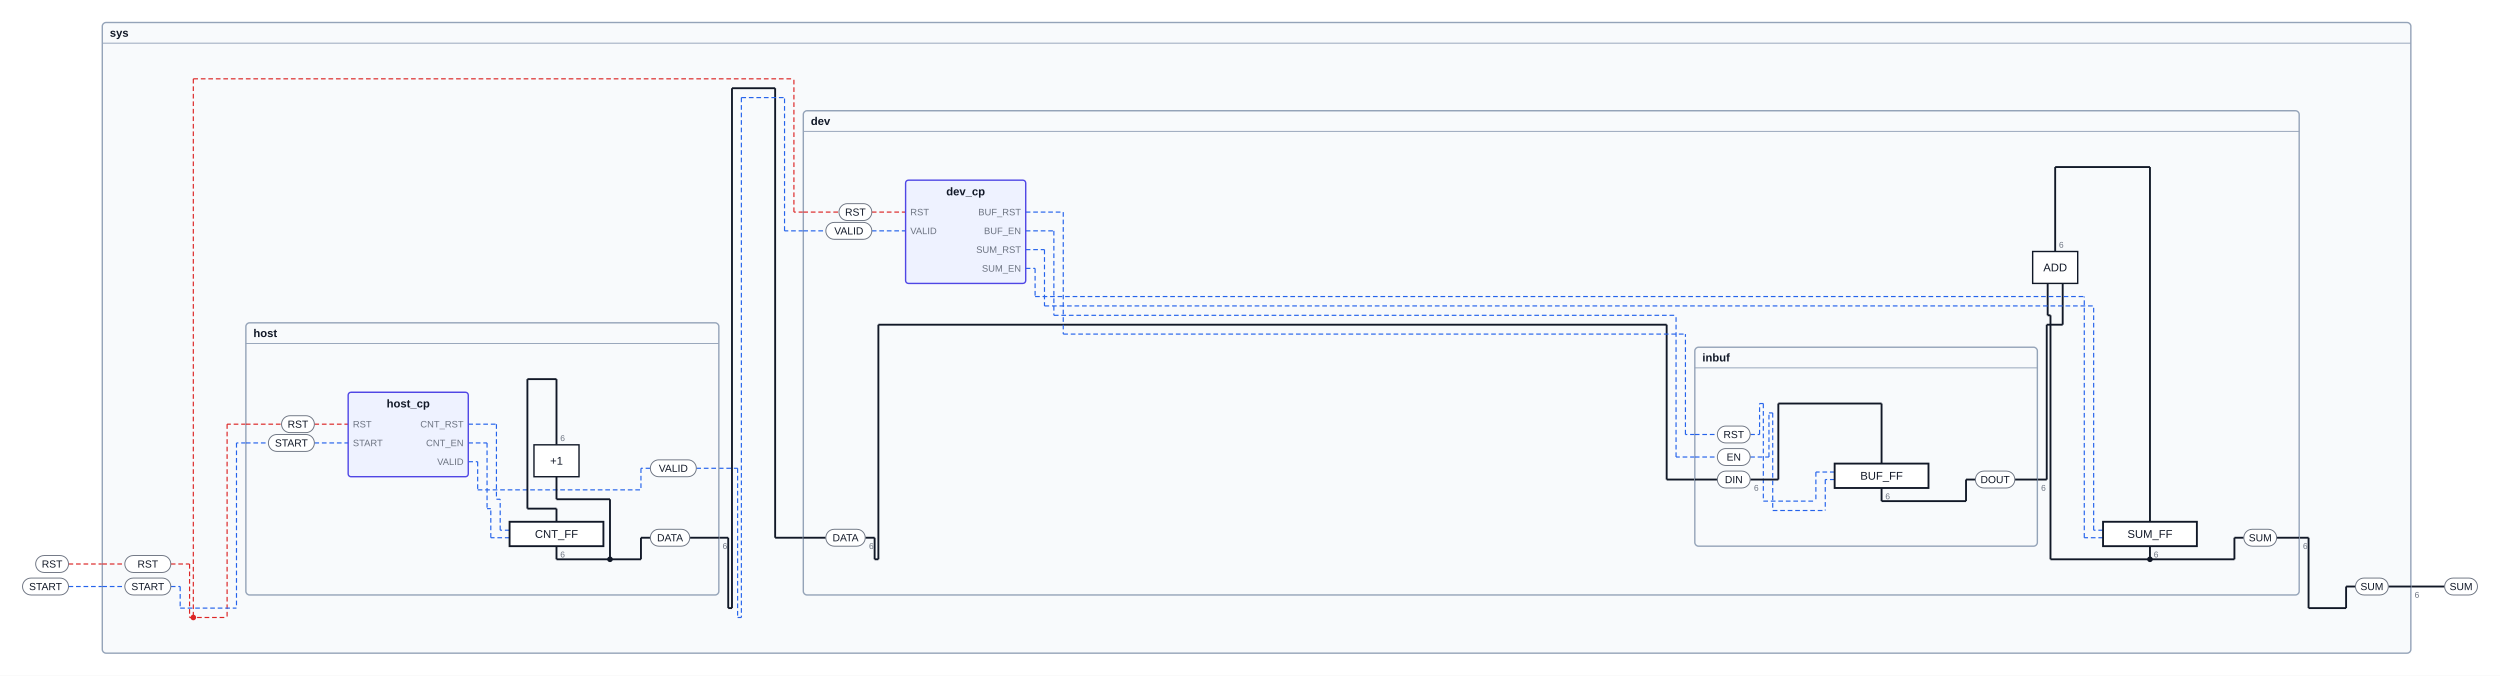
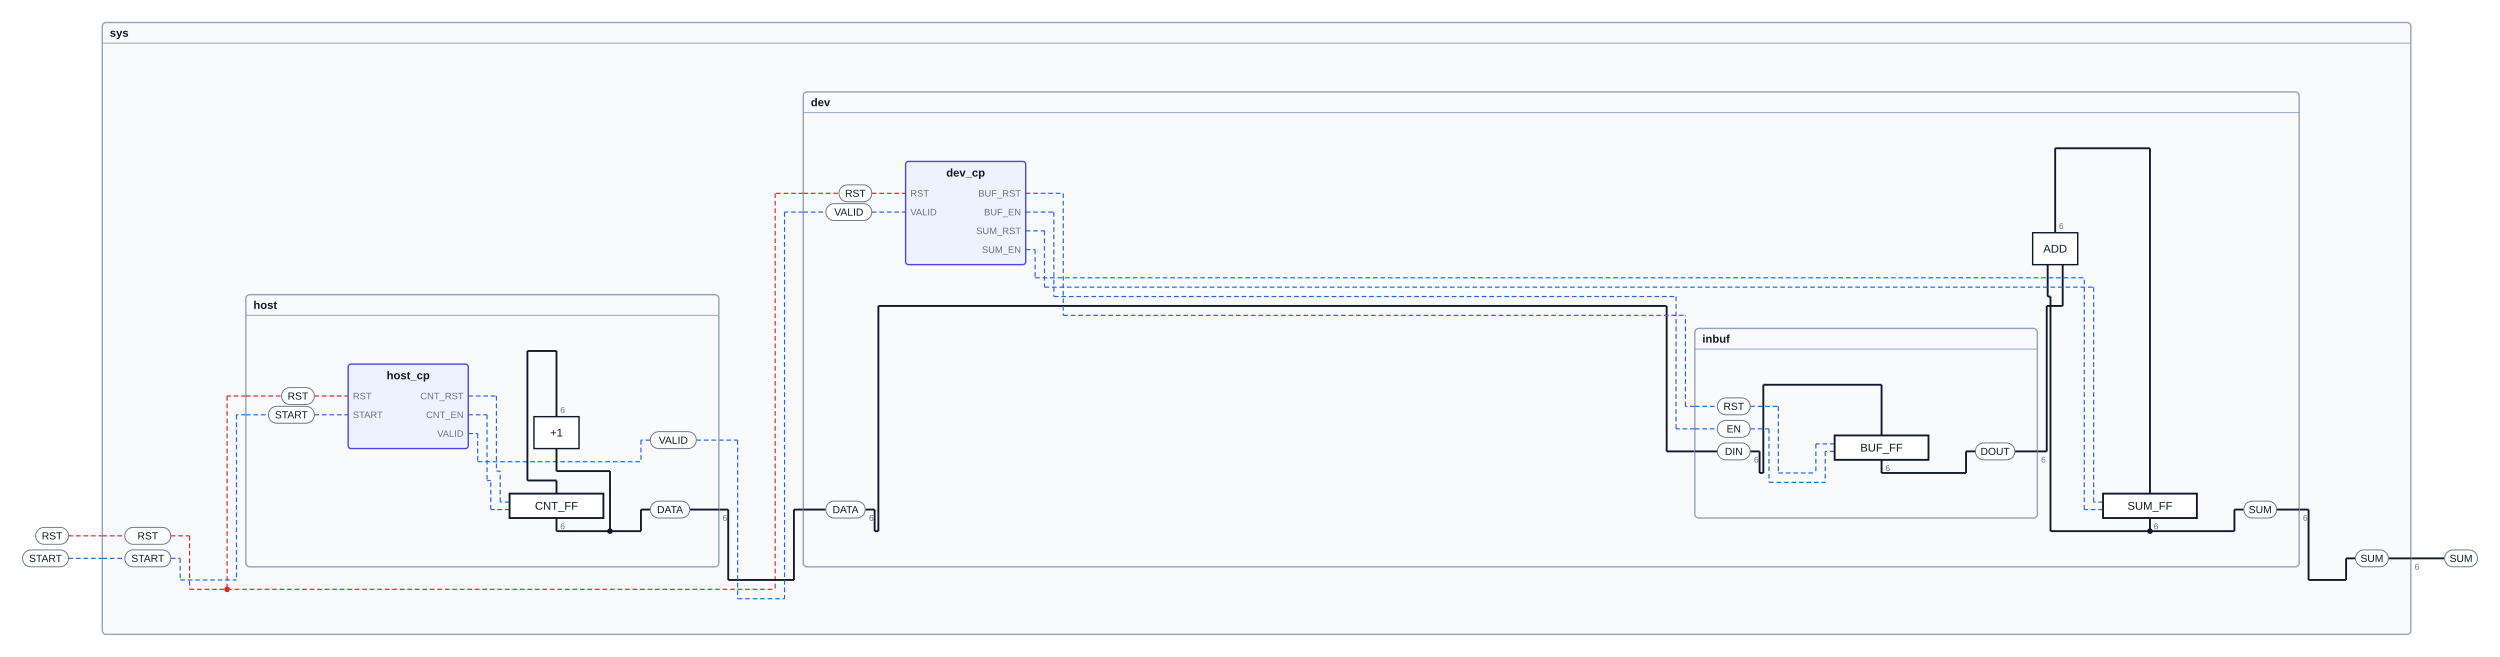
- <svg xmlns="http://www.w3.org/2000/svg" viewBox="0 28 2664 720" width="2664" height="720" font-family="Arial, Helvetica, sans-serif" font-size="12">
-   <rect x="0" y="28" width="2664" height="720" fill="#ffffff" />
+ <svg xmlns="http://www.w3.org/2000/svg" viewBox="0 28 2664 700" width="2664" height="700" font-family="Arial, Helvetica, sans-serif" font-size="12">
+   <rect x="0" y="28" width="2664" height="700" fill="#ffffff" />
  <g class="wire reset" data-signal="RST">
-     <path d="M73 629L109 629" fill="none" stroke="#dc2626" stroke-width="1.25" stroke-dasharray="5 3" />
+     <path d="M73 599L109 599" fill="none" stroke="#dc2626" stroke-width="1.25" stroke-dasharray="5 3" />
  </g>
  <g class="wire control" data-signal="START">
-     <path d="M73 653L109 653" fill="none" stroke="#2563eb" stroke-width="1.25" stroke-dasharray="5 3" />
+     <path d="M73 623L109 623" fill="none" stroke="#2563eb" stroke-width="1.25" stroke-dasharray="5 3" />
  </g>
  <g class="wire data" data-signal="SUM">
-     <path d="M2569 653L2605 653" fill="none" stroke="#111827" stroke-width="2" />
-     <text x="2573" y="665" font-size="9" fill="#6b7280">6</text>
+     <path d="M2569 623L2605 623" fill="none" stroke="#111827" stroke-width="2" />
+     <text x="2573" y="635" font-size="9" fill="#6b7280">6</text>
  </g>
  <g class="node component unfolded" data-node-id="sys">
-     <rect x="109" y="52" width="2460" height="672" rx="4" fill="#f8fafc" stroke="#94a3b8" stroke-width="1.5" />
+     <rect x="109" y="52" width="2460" height="652" rx="4" fill="#f8fafc" stroke="#94a3b8" stroke-width="1.5" />
    <path d="M109 74L2569 74" fill="none" stroke="#94a3b8" />
    <text x="117" y="63" text-anchor="start" dominant-baseline="central" font-weight="600" fill="#111827">sys</text>
  </g>
  <g class="node port" data-node-id="@RST">
-     <rect x="38" y="620" width="35" height="18" rx="9" fill="#ffffff" stroke="#6b7280" />
-     <text x="55.5" y="629" text-anchor="middle" dominant-baseline="central" font-size="11" fill="#111827">RST</text>
+     <rect x="38" y="590" width="35" height="18" rx="9" fill="#ffffff" stroke="#6b7280" />
+     <text x="55.5" y="599" text-anchor="middle" dominant-baseline="central" font-size="11" fill="#111827">RST</text>
  </g>
  <g class="node port" data-node-id="@START">
-     <rect x="24" y="644" width="49" height="18" rx="9" fill="#ffffff" stroke="#6b7280" />
-     <text x="48.5" y="653" text-anchor="middle" dominant-baseline="central" font-size="11" fill="#111827">START</text>
+     <rect x="24" y="614" width="49" height="18" rx="9" fill="#ffffff" stroke="#6b7280" />
+     <text x="48.5" y="623" text-anchor="middle" dominant-baseline="central" font-size="11" fill="#111827">START</text>
  </g>
  <g class="node port" data-node-id="@SUM">
-     <rect x="2605" y="644" width="35" height="18" rx="9" fill="#ffffff" stroke="#6b7280" />
-     <text x="2622.5" y="653" text-anchor="middle" dominant-baseline="central" font-size="11" fill="#111827">SUM</text>
+     <rect x="2605" y="614" width="35" height="18" rx="9" fill="#ffffff" stroke="#6b7280" />
+     <text x="2622.5" y="623" text-anchor="middle" dominant-baseline="central" font-size="11" fill="#111827">SUM</text>
  </g>
  <g class="wire connector reset" data-signal="sys/RST">
-     <path d="M109 629L133 629" fill="none" stroke="#dc2626" stroke-width="1.25" stroke-dasharray="5 3" />
+     <path d="M109 599L133 599" fill="none" stroke="#dc2626" stroke-width="1.25" stroke-dasharray="5 3" />
  </g>
  <g class="wire connector control" data-signal="sys/START">
-     <path d="M109 653L133 653" fill="none" stroke="#2563eb" stroke-width="1.25" stroke-dasharray="5 3" />
+     <path d="M109 623L133 623" fill="none" stroke="#2563eb" stroke-width="1.25" stroke-dasharray="5 3" />
  </g>
  <g class="wire connector data" data-signal="sys/SUM">
-     <path d="M2545 653L2569 653" fill="none" stroke="#111827" stroke-width="2" />
+     <path d="M2545 623L2569 623" fill="none" stroke="#111827" stroke-width="2" />
  </g>
  <g class="wire reset" data-signal="sys/RST">
-     <path d="M182 629L202 629M202 629L202 686M262 480L242 480M242 480L242 686M856 254L846 254M846 254L846 112M206 112L846 112M202 686L242 686M206 112L206 686" fill="none" stroke="#dc2626" stroke-width="1.25" stroke-dasharray="5 3" />
-     <circle cx="206" cy="686" r="3" fill="#dc2626" />
+     <path d="M182 599L202 599M202 599L202 656M262 450L242 450M242 450L242 656M856 234L826 234M826 234L826 656M202 656L826 656" fill="none" stroke="#dc2626" stroke-width="1.25" stroke-dasharray="5 3" />
+     <circle cx="242" cy="656" r="3" fill="#dc2626" />
  </g>
  <g class="wire control" data-signal="sys/START">
-     <path d="M182 653L192 653M192 653L192 676M262 500L252 500M252 500L252 676M192 676L252 676" fill="none" stroke="#2563eb" stroke-width="1.25" stroke-dasharray="5 3" />
+     <path d="M182 623L192 623M192 623L192 646M262 470L252 470M252 470L252 646M192 646L252 646" fill="none" stroke="#2563eb" stroke-width="1.25" stroke-dasharray="5 3" />
  </g>
  <g class="wire data" data-signal="sys/DATA">
-     <path d="M766 601L776 601M776 601L776 676M856 601L826 601M826 601L826 122M780 122L826 122M776 676L780 676M780 122L780 676" fill="none" stroke="#111827" stroke-width="2" />
-     <text x="770" y="613" font-size="9" fill="#6b7280">6</text>
+     <path d="M766 571L776 571M776 571L776 646M856 571L846 571M846 571L846 646M776 646L846 646" fill="none" stroke="#111827" stroke-width="2" />
+     <text x="770" y="583" font-size="9" fill="#6b7280">6</text>
  </g>
  <g class="wire control" data-signal="sys/VALID">
-     <path d="M766 527L786 527M786 527L786 686M856 274L836 274M836 274L836 132M790 132L836 132M786 686L790 686M790 132L790 686" fill="none" stroke="#2563eb" stroke-width="1.25" stroke-dasharray="5 3" />
+     <path d="M766 497L786 497M786 497L786 666M856 254L836 254M836 254L836 666M786 666L836 666" fill="none" stroke="#2563eb" stroke-width="1.25" stroke-dasharray="5 3" />
  </g>
  <g class="wire data" data-signal="sys/SUM">
-     <path d="M2450 601L2460 601M2460 601L2460 676M2510 653L2500 653M2500 653L2500 676M2460 676L2500 676" fill="none" stroke="#111827" stroke-width="2" />
-     <text x="2454" y="613" font-size="9" fill="#6b7280">6</text>
+     <path d="M2450 571L2460 571M2460 571L2460 646M2510 623L2500 623M2500 623L2500 646M2460 646L2500 646" fill="none" stroke="#111827" stroke-width="2" />
+     <text x="2454" y="583" font-size="9" fill="#6b7280">6</text>
  </g>
  <g class="node port" data-node-id="sys/@RST">
-     <rect x="133" y="620" width="49" height="18" rx="9" fill="#ffffff" stroke="#6b7280" />
-     <text x="157.5" y="629" text-anchor="middle" dominant-baseline="central" font-size="11" fill="#111827">RST</text>
+     <rect x="133" y="590" width="49" height="18" rx="9" fill="#ffffff" stroke="#6b7280" />
+     <text x="157.5" y="599" text-anchor="middle" dominant-baseline="central" font-size="11" fill="#111827">RST</text>
  </g>
  <g class="node port" data-node-id="sys/@START">
-     <rect x="133" y="644" width="49" height="18" rx="9" fill="#ffffff" stroke="#6b7280" />
-     <text x="157.5" y="653" text-anchor="middle" dominant-baseline="central" font-size="11" fill="#111827">START</text>
+     <rect x="133" y="614" width="49" height="18" rx="9" fill="#ffffff" stroke="#6b7280" />
+     <text x="157.5" y="623" text-anchor="middle" dominant-baseline="central" font-size="11" fill="#111827">START</text>
  </g>
  <g class="node port" data-node-id="sys/@SUM">
-     <rect x="2510" y="644" width="35" height="18" rx="9" fill="#ffffff" stroke="#6b7280" />
-     <text x="2527.5" y="653" text-anchor="middle" dominant-baseline="central" font-size="11" fill="#111827">SUM</text>
+     <rect x="2510" y="614" width="35" height="18" rx="9" fill="#ffffff" stroke="#6b7280" />
+     <text x="2527.5" y="623" text-anchor="middle" dominant-baseline="central" font-size="11" fill="#111827">SUM</text>
  </g>
  <g class="node component unfolded" data-node-id="sys/u_host">
-     <rect x="262" y="372" width="504" height="290" rx="4" fill="#f8fafc" stroke="#94a3b8" stroke-width="1.5" />
-     <path d="M262 394L766 394" fill="none" stroke="#94a3b8" />
-     <text x="270" y="383" text-anchor="start" dominant-baseline="central" font-weight="600" fill="#111827">host</text>
+     <rect x="262" y="342" width="504" height="290" rx="4" fill="#f8fafc" stroke="#94a3b8" stroke-width="1.5" />
+     <path d="M262 364L766 364" fill="none" stroke="#94a3b8" />
+     <text x="270" y="353" text-anchor="start" dominant-baseline="central" font-weight="600" fill="#111827">host</text>
  </g>
  <g class="node component unfolded" data-node-id="sys/u_dev">
-     <rect x="856" y="146" width="1594" height="516" rx="4" fill="#f8fafc" stroke="#94a3b8" stroke-width="1.5" />
-     <path d="M856 168L2450 168" fill="none" stroke="#94a3b8" />
-     <text x="864" y="157" text-anchor="start" dominant-baseline="central" font-weight="600" fill="#111827">dev</text>
+     <rect x="856" y="126" width="1594" height="506" rx="4" fill="#f8fafc" stroke="#94a3b8" stroke-width="1.5" />
+     <path d="M856 148L2450 148" fill="none" stroke="#94a3b8" />
+     <text x="864" y="137" text-anchor="start" dominant-baseline="central" font-weight="600" fill="#111827">dev</text>
  </g>
  <g class="wire connector data" data-signal="sys/u_host/CNT_Q">
-     <path d="M735 601L766 601" fill="none" stroke="#111827" stroke-width="2" />
+     <path d="M735 571L766 571" fill="none" stroke="#111827" stroke-width="2" />
  </g>
  <g class="wire connector control" data-signal="sys/u_host/VALID">
-     <path d="M742 527L766 527" fill="none" stroke="#2563eb" stroke-width="1.25" stroke-dasharray="5 3" />
+     <path d="M742 497L766 497" fill="none" stroke="#2563eb" stroke-width="1.25" stroke-dasharray="5 3" />
  </g>
  <g class="wire connector reset" data-signal="sys/u_host/RST">
-     <path d="M262 480L300 480" fill="none" stroke="#dc2626" stroke-width="1.25" stroke-dasharray="5 3" />
+     <path d="M262 450L300 450" fill="none" stroke="#dc2626" stroke-width="1.25" stroke-dasharray="5 3" />
  </g>
  <g class="wire connector control" data-signal="sys/u_host/START">
-     <path d="M262 500L286 500" fill="none" stroke="#2563eb" stroke-width="1.25" stroke-dasharray="5 3" />
+     <path d="M262 470L286 470" fill="none" stroke="#2563eb" stroke-width="1.25" stroke-dasharray="5 3" />
  </g>
  <g class="wire reset" data-signal="sys/u_host/RST">
-     <path d="M335 480L371 480" fill="none" stroke="#dc2626" stroke-width="1.25" stroke-dasharray="5 3" />
+     <path d="M335 450L371 450" fill="none" stroke="#dc2626" stroke-width="1.25" stroke-dasharray="5 3" />
  </g>
  <g class="wire control" data-signal="sys/u_host/START">
-     <path d="M335 500L371 500" fill="none" stroke="#2563eb" stroke-width="1.25" stroke-dasharray="5 3" />
+     <path d="M335 470L371 470" fill="none" stroke="#2563eb" stroke-width="1.25" stroke-dasharray="5 3" />
  </g>
  <g class="wire control" data-signal="sys/u_host/CNT_RST">
-     <path d="M499 480L529 480M529 480L529 560M543 593L533 593M533 593L533 560M529 560L533 560" fill="none" stroke="#2563eb" stroke-width="1.25" stroke-dasharray="5 3" />
+     <path d="M499 450L529 450M529 450L529 530M543 563L533 563M533 563L533 530M529 530L533 530" fill="none" stroke="#2563eb" stroke-width="1.25" stroke-dasharray="5 3" />
  </g>
  <g class="wire control" data-signal="sys/u_host/CNT_EN">
-     <path d="M499 500L519 500M519 500L519 570M543 601L523 601M523 601L523 570M519 570L523 570" fill="none" stroke="#2563eb" stroke-width="1.25" stroke-dasharray="5 3" />
+     <path d="M499 470L519 470M519 470L519 540M543 571L523 571M523 571L523 540M519 540L523 540" fill="none" stroke="#2563eb" stroke-width="1.25" stroke-dasharray="5 3" />
  </g>
  <g class="wire control" data-signal="sys/u_host/VALID">
-     <path d="M499 520L509 520M509 520L509 550M693 527L683 527M683 527L683 550M509 550L683 550" fill="none" stroke="#2563eb" stroke-width="1.25" stroke-dasharray="5 3" />
+     <path d="M499 490L509 490M509 490L509 520M693 497L683 497M683 497L683 520M509 520L683 520" fill="none" stroke="#2563eb" stroke-width="1.25" stroke-dasharray="5 3" />
  </g>
  <g class="wire data" data-signal="sys/u_host/CNT_D">
-     <path d="M593 502L593 432M593 584L593 570M562 432L593 432M562 570L593 570M562 432L562 570" fill="none" stroke="#111827" stroke-width="2" />
-     <text x="597" y="498" font-size="9" fill="#6b7280">6</text>
+     <path d="M593 472L593 402M593 554L593 540M562 402L593 402M562 540L593 540M562 402L562 540" fill="none" stroke="#111827" stroke-width="2" />
+     <text x="597" y="468" font-size="9" fill="#6b7280">6</text>
  </g>
  <g class="wire data" data-signal="sys/u_host/CNT_Q">
-     <path d="M593 610L593 624M593 536L593 560M693 601L683 601M683 601L683 624M593 560L650 560M593 624L683 624M650 560L650 624" fill="none" stroke="#111827" stroke-width="2" />
-     <circle cx="650" cy="624" r="3" fill="#111827" />
-     <text x="597" y="622" font-size="9" fill="#6b7280">6</text>
+     <path d="M593 580L593 594M593 506L593 530M693 571L683 571M683 571L683 594M593 530L650 530M593 594L683 594M650 530L650 594" fill="none" stroke="#111827" stroke-width="2" />
+     <circle cx="650" cy="594" r="3" fill="#111827" />
+     <text x="597" y="592" font-size="9" fill="#6b7280">6</text>
  </g>
  <g class="node port" data-node-id="sys/u_host/@DATA">
-     <rect x="693" y="592" width="42" height="18" rx="9" fill="#ffffff" stroke="#6b7280" />
-     <text x="714" y="601" text-anchor="middle" dominant-baseline="central" font-size="11" fill="#111827">DATA</text>
+     <rect x="693" y="562" width="42" height="18" rx="9" fill="#ffffff" stroke="#6b7280" />
+     <text x="714" y="571" text-anchor="middle" dominant-baseline="central" font-size="11" fill="#111827">DATA</text>
  </g>
  <g class="node port" data-node-id="sys/u_host/@VALID">
-     <rect x="693" y="518" width="49" height="18" rx="9" fill="#ffffff" stroke="#6b7280" />
-     <text x="717.5" y="527" text-anchor="middle" dominant-baseline="central" font-size="11" fill="#111827">VALID</text>
+     <rect x="693" y="488" width="49" height="18" rx="9" fill="#ffffff" stroke="#6b7280" />
+     <text x="717.5" y="497" text-anchor="middle" dominant-baseline="central" font-size="11" fill="#111827">VALID</text>
  </g>
  <g class="node op" data-node-id="sys/u_host/data_path.u_inc">
-     <rect x="569" y="502" width="48" height="34" fill="#ffffff" stroke="#111827" stroke-width="1.5" />
-     <text x="593" y="519" text-anchor="middle" dominant-baseline="central" fill="#111827">+1</text>
+     <rect x="569" y="472" width="48" height="34" fill="#ffffff" stroke="#111827" stroke-width="1.5" />
+     <text x="593" y="489" text-anchor="middle" dominant-baseline="central" fill="#111827">+1</text>
  </g>
  <g class="node control" data-node-id="sys/u_host/control_path">
-     <rect x="371" y="446" width="128" height="90" rx="3" fill="#eef2ff" stroke="#4f46e5" stroke-width="1.5" />
-     <text x="435" y="458" text-anchor="middle" dominant-baseline="central" font-weight="600" fill="#111827">host_cp</text>
-     <text x="376" y="480" text-anchor="start" dominant-baseline="central" font-size="10" fill="#6b7280">RST</text>
-     <text x="376" y="500" text-anchor="start" dominant-baseline="central" font-size="10" fill="#6b7280">START</text>
-     <text x="494" y="480" text-anchor="end" dominant-baseline="central" font-size="10" fill="#6b7280">CNT_RST</text>
-     <text x="494" y="500" text-anchor="end" dominant-baseline="central" font-size="10" fill="#6b7280">CNT_EN</text>
-     <text x="494" y="520" text-anchor="end" dominant-baseline="central" font-size="10" fill="#6b7280">VALID</text>
+     <rect x="371" y="416" width="128" height="90" rx="3" fill="#eef2ff" stroke="#4f46e5" stroke-width="1.5" />
+     <text x="435" y="428" text-anchor="middle" dominant-baseline="central" font-weight="600" fill="#111827">host_cp</text>
+     <text x="376" y="450" text-anchor="start" dominant-baseline="central" font-size="10" fill="#6b7280">RST</text>
+     <text x="376" y="470" text-anchor="start" dominant-baseline="central" font-size="10" fill="#6b7280">START</text>
+     <text x="494" y="450" text-anchor="end" dominant-baseline="central" font-size="10" fill="#6b7280">CNT_RST</text>
+     <text x="494" y="470" text-anchor="end" dominant-baseline="central" font-size="10" fill="#6b7280">CNT_EN</text>
+     <text x="494" y="490" text-anchor="end" dominant-baseline="central" font-size="10" fill="#6b7280">VALID</text>
  </g>
  <g class="node reg" data-node-id="sys/u_host/CNT_FF">
-     <rect x="543" y="584" width="100" height="26" fill="#ffffff" stroke="#111827" stroke-width="2" />
-     <text x="593" y="597" text-anchor="middle" dominant-baseline="central" fill="#111827">CNT_FF</text>
+     <rect x="543" y="554" width="100" height="26" fill="#ffffff" stroke="#111827" stroke-width="2" />
+     <text x="593" y="567" text-anchor="middle" dominant-baseline="central" fill="#111827">CNT_FF</text>
  </g>
  <g class="node port" data-node-id="sys/u_host/@RST">
-     <rect x="300" y="471" width="35" height="18" rx="9" fill="#ffffff" stroke="#6b7280" />
-     <text x="317.5" y="480" text-anchor="middle" dominant-baseline="central" font-size="11" fill="#111827">RST</text>
+     <rect x="300" y="441" width="35" height="18" rx="9" fill="#ffffff" stroke="#6b7280" />
+     <text x="317.5" y="450" text-anchor="middle" dominant-baseline="central" font-size="11" fill="#111827">RST</text>
  </g>
  <g class="node port" data-node-id="sys/u_host/@START">
-     <rect x="286" y="491" width="49" height="18" rx="9" fill="#ffffff" stroke="#6b7280" />
-     <text x="310.5" y="500" text-anchor="middle" dominant-baseline="central" font-size="11" fill="#111827">START</text>
+     <rect x="286" y="461" width="49" height="18" rx="9" fill="#ffffff" stroke="#6b7280" />
+     <text x="310.5" y="470" text-anchor="middle" dominant-baseline="central" font-size="11" fill="#111827">START</text>
  </g>
  <g class="wire connector data" data-signal="sys/u_dev/DATA">
-     <path d="M856 601L880 601" fill="none" stroke="#111827" stroke-width="2" />
+     <path d="M856 571L880 571" fill="none" stroke="#111827" stroke-width="2" />
  </g>
  <g class="wire connector data" data-signal="sys/u_dev/SUM_Q">
-     <path d="M2426 601L2450 601" fill="none" stroke="#111827" stroke-width="2" />
+     <path d="M2426 571L2450 571" fill="none" stroke="#111827" stroke-width="2" />
  </g>
  <g class="wire connector reset" data-signal="sys/u_dev/RST">
-     <path d="M856 254L894 254" fill="none" stroke="#dc2626" stroke-width="1.25" stroke-dasharray="5 3" />
+     <path d="M856 234L894 234" fill="none" stroke="#dc2626" stroke-width="1.25" stroke-dasharray="5 3" />
  </g>
  <g class="wire connector control" data-signal="sys/u_dev/VALID">
-     <path d="M856 274L880 274" fill="none" stroke="#2563eb" stroke-width="1.25" stroke-dasharray="5 3" />
+     <path d="M856 254L880 254" fill="none" stroke="#2563eb" stroke-width="1.25" stroke-dasharray="5 3" />
  </g>
  <g class="wire reset" data-signal="sys/u_dev/RST">
-     <path d="M929 254L965 254" fill="none" stroke="#dc2626" stroke-width="1.25" stroke-dasharray="5 3" />
+     <path d="M929 234L965 234" fill="none" stroke="#dc2626" stroke-width="1.25" stroke-dasharray="5 3" />
  </g>
  <g class="wire control" data-signal="sys/u_dev/VALID">
-     <path d="M929 274L965 274" fill="none" stroke="#2563eb" stroke-width="1.25" stroke-dasharray="5 3" />
+     <path d="M929 254L965 254" fill="none" stroke="#2563eb" stroke-width="1.25" stroke-dasharray="5 3" />
  </g>
  <g class="wire data" data-signal="sys/u_dev/DATA">
-     <path d="M922 601L932 601M932 601L932 624M1806 539L1776 539M1776 539L1776 374M936 374L1776 374M932 624L936 624M936 374L936 624" fill="none" stroke="#111827" stroke-width="2" />
-     <text x="926" y="613" font-size="9" fill="#6b7280">6</text>
+     <path d="M922 571L932 571M932 571L932 594M1806 509L1776 509M1776 509L1776 354M936 354L1776 354M932 594L936 594M936 354L936 594" fill="none" stroke="#111827" stroke-width="2" />
+     <text x="926" y="583" font-size="9" fill="#6b7280">6</text>
  </g>
  <g class="wire data" data-signal="sys/u_dev/BUF_OUT">
-     <path d="M2171 539L2181 539M2181 539L2181 374M2198 330L2198 374M2181 374L2198 374" fill="none" stroke="#111827" stroke-width="2" />
-     <text x="2175" y="551" font-size="9" fill="#6b7280">6</text>
+     <path d="M2171 509L2181 509M2181 509L2181 354M2198 310L2198 354M2181 354L2198 354" fill="none" stroke="#111827" stroke-width="2" />
+     <text x="2175" y="521" font-size="9" fill="#6b7280">6</text>
  </g>
  <g class="wire control" data-signal="sys/u_dev/BUF_RST">
-     <path d="M1093 254L1133 254M1133 254L1133 384M1806 491L1796 491M1796 491L1796 384M1133 384L1796 384" fill="none" stroke="#2563eb" stroke-width="1.25" stroke-dasharray="5 3" />
+     <path d="M1093 234L1133 234M1133 234L1133 364M1806 461L1796 461M1796 461L1796 364M1133 364L1796 364" fill="none" stroke="#2563eb" stroke-width="1.25" stroke-dasharray="5 3" />
  </g>
  <g class="wire control" data-signal="sys/u_dev/BUF_EN">
-     <path d="M1093 274L1123 274M1123 274L1123 364M1806 515L1786 515M1786 515L1786 364M1123 364L1786 364" fill="none" stroke="#2563eb" stroke-width="1.25" stroke-dasharray="5 3" />
+     <path d="M1093 254L1123 254M1123 254L1123 344M1806 485L1786 485M1786 485L1786 344M1123 344L1786 344" fill="none" stroke="#2563eb" stroke-width="1.25" stroke-dasharray="5 3" />
  </g>
  <g class="wire data" data-signal="sys/u_dev/SUM_D">
-     <path d="M2190 296L2190 206M2291 584L2291 374M2190 206L2291 206M2291 206L2291 374" fill="none" stroke="#111827" stroke-width="2" />
-     <text x="2194" y="292" font-size="9" fill="#6b7280">6</text>
+     <path d="M2190 276L2190 186M2291 554L2291 354M2190 186L2291 186M2291 186L2291 354" fill="none" stroke="#111827" stroke-width="2" />
+     <text x="2194" y="272" font-size="9" fill="#6b7280">6</text>
  </g>
  <g class="wire data" data-signal="sys/u_dev/SUM_Q">
-     <path d="M2291 610L2291 624M2182 330L2182 364M2391 601L2381 601M2381 601L2381 624M2182 364L2185 364M2185 624L2381 624M2185 364L2185 624" fill="none" stroke="#111827" stroke-width="2" />
-     <circle cx="2291" cy="624" r="3" fill="#111827" />
-     <text x="2295" y="622" font-size="9" fill="#6b7280">6</text>
+     <path d="M2291 580L2291 594M2182 310L2182 344M2391 571L2381 571M2381 571L2381 594M2182 344L2185 344M2185 594L2381 594M2185 344L2185 594" fill="none" stroke="#111827" stroke-width="2" />
+     <circle cx="2291" cy="594" r="3" fill="#111827" />
+     <text x="2295" y="592" font-size="9" fill="#6b7280">6</text>
  </g>
  <g class="wire control" data-signal="sys/u_dev/SUM_RST">
-     <path d="M1093 294L1113 294M1113 294L1113 354M2241 593L2231 593M2231 593L2231 354M1113 354L2231 354" fill="none" stroke="#2563eb" stroke-width="1.25" stroke-dasharray="5 3" />
+     <path d="M1093 274L1113 274M1113 274L1113 334M2241 563L2231 563M2231 563L2231 334M1113 334L2231 334" fill="none" stroke="#2563eb" stroke-width="1.25" stroke-dasharray="5 3" />
  </g>
  <g class="wire control" data-signal="sys/u_dev/SUM_EN">
-     <path d="M1093 314L1103 314M1103 314L1103 344M2241 601L2221 601M2221 601L2221 344M1103 344L2221 344" fill="none" stroke="#2563eb" stroke-width="1.25" stroke-dasharray="5 3" />
+     <path d="M1093 294L1103 294M1103 294L1103 324M2241 571L2221 571M2221 571L2221 324M1103 324L2221 324" fill="none" stroke="#2563eb" stroke-width="1.25" stroke-dasharray="5 3" />
  </g>
  <g class="node port" data-node-id="sys/u_dev/@DATA">
-     <rect x="880" y="592" width="42" height="18" rx="9" fill="#ffffff" stroke="#6b7280" />
-     <text x="901" y="601" text-anchor="middle" dominant-baseline="central" font-size="11" fill="#111827">DATA</text>
+     <rect x="880" y="562" width="42" height="18" rx="9" fill="#ffffff" stroke="#6b7280" />
+     <text x="901" y="571" text-anchor="middle" dominant-baseline="central" font-size="11" fill="#111827">DATA</text>
  </g>
  <g class="node port" data-node-id="sys/u_dev/@SUM">
-     <rect x="2391" y="592" width="35" height="18" rx="9" fill="#ffffff" stroke="#6b7280" />
-     <text x="2408.5" y="601" text-anchor="middle" dominant-baseline="central" font-size="11" fill="#111827">SUM</text>
+     <rect x="2391" y="562" width="35" height="18" rx="9" fill="#ffffff" stroke="#6b7280" />
+     <text x="2408.5" y="571" text-anchor="middle" dominant-baseline="central" font-size="11" fill="#111827">SUM</text>
  </g>
  <g class="node component unfolded" data-node-id="sys/u_dev/u_inbuf">
-     <rect x="1806" y="398" width="365" height="212" rx="4" fill="#f8fafc" stroke="#94a3b8" stroke-width="1.5" />
-     <path d="M1806 420L2171 420" fill="none" stroke="#94a3b8" />
-     <text x="1814" y="409" text-anchor="start" dominant-baseline="central" font-weight="600" fill="#111827">inbuf</text>
+     <rect x="1806" y="378" width="365" height="202" rx="4" fill="#f8fafc" stroke="#94a3b8" stroke-width="1.5" />
+     <path d="M1806 400L2171 400" fill="none" stroke="#94a3b8" />
+     <text x="1814" y="389" text-anchor="start" dominant-baseline="central" font-weight="600" fill="#111827">inbuf</text>
  </g>
  <g class="node op" data-node-id="sys/u_dev/data_path.u_add">
-     <rect x="2166" y="296" width="48" height="34" fill="#ffffff" stroke="#111827" stroke-width="1.5" />
-     <text x="2190" y="313" text-anchor="middle" dominant-baseline="central" fill="#111827">ADD</text>
+     <rect x="2166" y="276" width="48" height="34" fill="#ffffff" stroke="#111827" stroke-width="1.5" />
+     <text x="2190" y="293" text-anchor="middle" dominant-baseline="central" fill="#111827">ADD</text>
  </g>
  <g class="node control" data-node-id="sys/u_dev/control_path">
-     <rect x="965" y="220" width="128" height="110" rx="3" fill="#eef2ff" stroke="#4f46e5" stroke-width="1.5" />
-     <text x="1029" y="232" text-anchor="middle" dominant-baseline="central" font-weight="600" fill="#111827">dev_cp</text>
-     <text x="970" y="254" text-anchor="start" dominant-baseline="central" font-size="10" fill="#6b7280">RST</text>
-     <text x="970" y="274" text-anchor="start" dominant-baseline="central" font-size="10" fill="#6b7280">VALID</text>
-     <text x="1088" y="254" text-anchor="end" dominant-baseline="central" font-size="10" fill="#6b7280">BUF_RST</text>
-     <text x="1088" y="274" text-anchor="end" dominant-baseline="central" font-size="10" fill="#6b7280">BUF_EN</text>
-     <text x="1088" y="294" text-anchor="end" dominant-baseline="central" font-size="10" fill="#6b7280">SUM_RST</text>
-     <text x="1088" y="314" text-anchor="end" dominant-baseline="central" font-size="10" fill="#6b7280">SUM_EN</text>
+     <rect x="965" y="200" width="128" height="110" rx="3" fill="#eef2ff" stroke="#4f46e5" stroke-width="1.5" />
+     <text x="1029" y="212" text-anchor="middle" dominant-baseline="central" font-weight="600" fill="#111827">dev_cp</text>
+     <text x="970" y="234" text-anchor="start" dominant-baseline="central" font-size="10" fill="#6b7280">RST</text>
+     <text x="970" y="254" text-anchor="start" dominant-baseline="central" font-size="10" fill="#6b7280">VALID</text>
+     <text x="1088" y="234" text-anchor="end" dominant-baseline="central" font-size="10" fill="#6b7280">BUF_RST</text>
+     <text x="1088" y="254" text-anchor="end" dominant-baseline="central" font-size="10" fill="#6b7280">BUF_EN</text>
+     <text x="1088" y="274" text-anchor="end" dominant-baseline="central" font-size="10" fill="#6b7280">SUM_RST</text>
+     <text x="1088" y="294" text-anchor="end" dominant-baseline="central" font-size="10" fill="#6b7280">SUM_EN</text>
  </g>
  <g class="node reg" data-node-id="sys/u_dev/SUM_FF">
-     <rect x="2241" y="584" width="100" height="26" fill="#ffffff" stroke="#111827" stroke-width="2" />
-     <text x="2291" y="597" text-anchor="middle" dominant-baseline="central" fill="#111827">SUM_FF</text>
+     <rect x="2241" y="554" width="100" height="26" fill="#ffffff" stroke="#111827" stroke-width="2" />
+     <text x="2291" y="567" text-anchor="middle" dominant-baseline="central" fill="#111827">SUM_FF</text>
  </g>
  <g class="node port" data-node-id="sys/u_dev/@RST">
-     <rect x="894" y="245" width="35" height="18" rx="9" fill="#ffffff" stroke="#6b7280" />
-     <text x="911.5" y="254" text-anchor="middle" dominant-baseline="central" font-size="11" fill="#111827">RST</text>
+     <rect x="894" y="225" width="35" height="18" rx="9" fill="#ffffff" stroke="#6b7280" />
+     <text x="911.5" y="234" text-anchor="middle" dominant-baseline="central" font-size="11" fill="#111827">RST</text>
  </g>
  <g class="node port" data-node-id="sys/u_dev/@VALID">
-     <rect x="880" y="265" width="49" height="18" rx="9" fill="#ffffff" stroke="#6b7280" />
-     <text x="904.5" y="274" text-anchor="middle" dominant-baseline="central" font-size="11" fill="#111827">VALID</text>
+     <rect x="880" y="245" width="49" height="18" rx="9" fill="#ffffff" stroke="#6b7280" />
+     <text x="904.5" y="254" text-anchor="middle" dominant-baseline="central" font-size="11" fill="#111827">VALID</text>
  </g>
  <g class="wire connector control" data-signal="sys/u_dev/u_inbuf/RST">
-     <path d="M1806 491L1830 491" fill="none" stroke="#2563eb" stroke-width="1.25" stroke-dasharray="5 3" />
+     <path d="M1806 461L1830 461" fill="none" stroke="#2563eb" stroke-width="1.25" stroke-dasharray="5 3" />
  </g>
  <g class="wire connector control" data-signal="sys/u_dev/u_inbuf/EN">
-     <path d="M1806 515L1830 515" fill="none" stroke="#2563eb" stroke-width="1.25" stroke-dasharray="5 3" />
+     <path d="M1806 485L1830 485" fill="none" stroke="#2563eb" stroke-width="1.25" stroke-dasharray="5 3" />
  </g>
  <g class="wire connector data" data-signal="sys/u_dev/u_inbuf/BUF_D">
-     <path d="M1806 539L1830 539" fill="none" stroke="#111827" stroke-width="2" />
+     <path d="M1806 509L1830 509" fill="none" stroke="#111827" stroke-width="2" />
  </g>
  <g class="wire connector data" data-signal="sys/u_dev/u_inbuf/BUF_Q">
-     <path d="M2147 539L2171 539" fill="none" stroke="#111827" stroke-width="2" />
+     <path d="M2147 509L2171 509" fill="none" stroke="#111827" stroke-width="2" />
  </g>
  <g class="wire control" data-signal="sys/u_dev/u_inbuf/RST">
-     <path d="M1865 491L1875 491M1875 491L1875 458M1955 531L1935 531M1935 531L1935 562M1875 458L1879 458M1879 562L1935 562M1879 458L1879 562" fill="none" stroke="#2563eb" stroke-width="1.25" stroke-dasharray="5 3" />
+     <path d="M1865 461L1895 461M1895 461L1895 532M1955 501L1935 501M1935 501L1935 532M1895 532L1935 532" fill="none" stroke="#2563eb" stroke-width="1.25" stroke-dasharray="5 3" />
  </g>
  <g class="wire control" data-signal="sys/u_dev/u_inbuf/EN">
-     <path d="M1865 515L1885 515M1885 515L1885 468M1955 539L1945 539M1945 539L1945 572M1885 468L1889 468M1889 572L1945 572M1889 468L1889 572" fill="none" stroke="#2563eb" stroke-width="1.25" stroke-dasharray="5 3" />
+     <path d="M1865 485L1885 485M1885 485L1885 542M1955 509L1945 509M1945 509L1945 542M1885 542L1945 542" fill="none" stroke="#2563eb" stroke-width="1.25" stroke-dasharray="5 3" />
  </g>
  <g class="wire data" data-signal="sys/u_dev/u_inbuf/BUF_D">
-     <path d="M1865 539L1895 539M1895 539L1895 458M2005 522L2005 458M1895 458L2005 458" fill="none" stroke="#111827" stroke-width="2" />
-     <text x="1869" y="551" font-size="9" fill="#6b7280">6</text>
+     <path d="M1865 509L1875 509M1875 509L1875 532M2005 492L2005 438M1879 438L2005 438M1875 532L1879 532M1879 438L1879 532" fill="none" stroke="#111827" stroke-width="2" />
+     <text x="1869" y="521" font-size="9" fill="#6b7280">6</text>
  </g>
  <g class="wire data" data-signal="sys/u_dev/u_inbuf/BUF_Q">
-     <path d="M2005 548L2005 562M2105 539L2095 539M2095 539L2095 562M2005 562L2095 562" fill="none" stroke="#111827" stroke-width="2" />
-     <text x="2009" y="560" font-size="9" fill="#6b7280">6</text>
+     <path d="M2005 518L2005 532M2105 509L2095 509M2095 509L2095 532M2005 532L2095 532" fill="none" stroke="#111827" stroke-width="2" />
+     <text x="2009" y="530" font-size="9" fill="#6b7280">6</text>
  </g>
  <g class="node port" data-node-id="sys/u_dev/u_inbuf/@RST">
-     <rect x="1830" y="482" width="35" height="18" rx="9" fill="#ffffff" stroke="#6b7280" />
-     <text x="1847.5" y="491" text-anchor="middle" dominant-baseline="central" font-size="11" fill="#111827">RST</text>
+     <rect x="1830" y="452" width="35" height="18" rx="9" fill="#ffffff" stroke="#6b7280" />
+     <text x="1847.5" y="461" text-anchor="middle" dominant-baseline="central" font-size="11" fill="#111827">RST</text>
  </g>
  <g class="node port" data-node-id="sys/u_dev/u_inbuf/@EN">
-     <rect x="1830" y="506" width="35" height="18" rx="9" fill="#ffffff" stroke="#6b7280" />
-     <text x="1847.5" y="515" text-anchor="middle" dominant-baseline="central" font-size="11" fill="#111827">EN</text>
+     <rect x="1830" y="476" width="35" height="18" rx="9" fill="#ffffff" stroke="#6b7280" />
+     <text x="1847.5" y="485" text-anchor="middle" dominant-baseline="central" font-size="11" fill="#111827">EN</text>
  </g>
  <g class="node port" data-node-id="sys/u_dev/u_inbuf/@DIN">
-     <rect x="1830" y="530" width="35" height="18" rx="9" fill="#ffffff" stroke="#6b7280" />
-     <text x="1847.5" y="539" text-anchor="middle" dominant-baseline="central" font-size="11" fill="#111827">DIN</text>
+     <rect x="1830" y="500" width="35" height="18" rx="9" fill="#ffffff" stroke="#6b7280" />
+     <text x="1847.5" y="509" text-anchor="middle" dominant-baseline="central" font-size="11" fill="#111827">DIN</text>
  </g>
  <g class="node port" data-node-id="sys/u_dev/u_inbuf/@DOUT">
-     <rect x="2105" y="530" width="42" height="18" rx="9" fill="#ffffff" stroke="#6b7280" />
-     <text x="2126" y="539" text-anchor="middle" dominant-baseline="central" font-size="11" fill="#111827">DOUT</text>
+     <rect x="2105" y="500" width="42" height="18" rx="9" fill="#ffffff" stroke="#6b7280" />
+     <text x="2126" y="509" text-anchor="middle" dominant-baseline="central" font-size="11" fill="#111827">DOUT</text>
  </g>
  <g class="node reg" data-node-id="sys/u_dev/u_inbuf/BUF_FF">
-     <rect x="1955" y="522" width="100" height="26" fill="#ffffff" stroke="#111827" stroke-width="2" />
-     <text x="2005" y="535" text-anchor="middle" dominant-baseline="central" fill="#111827">BUF_FF</text>
+     <rect x="1955" y="492" width="100" height="26" fill="#ffffff" stroke="#111827" stroke-width="2" />
+     <text x="2005" y="505" text-anchor="middle" dominant-baseline="central" fill="#111827">BUF_FF</text>
  </g>
</svg>
